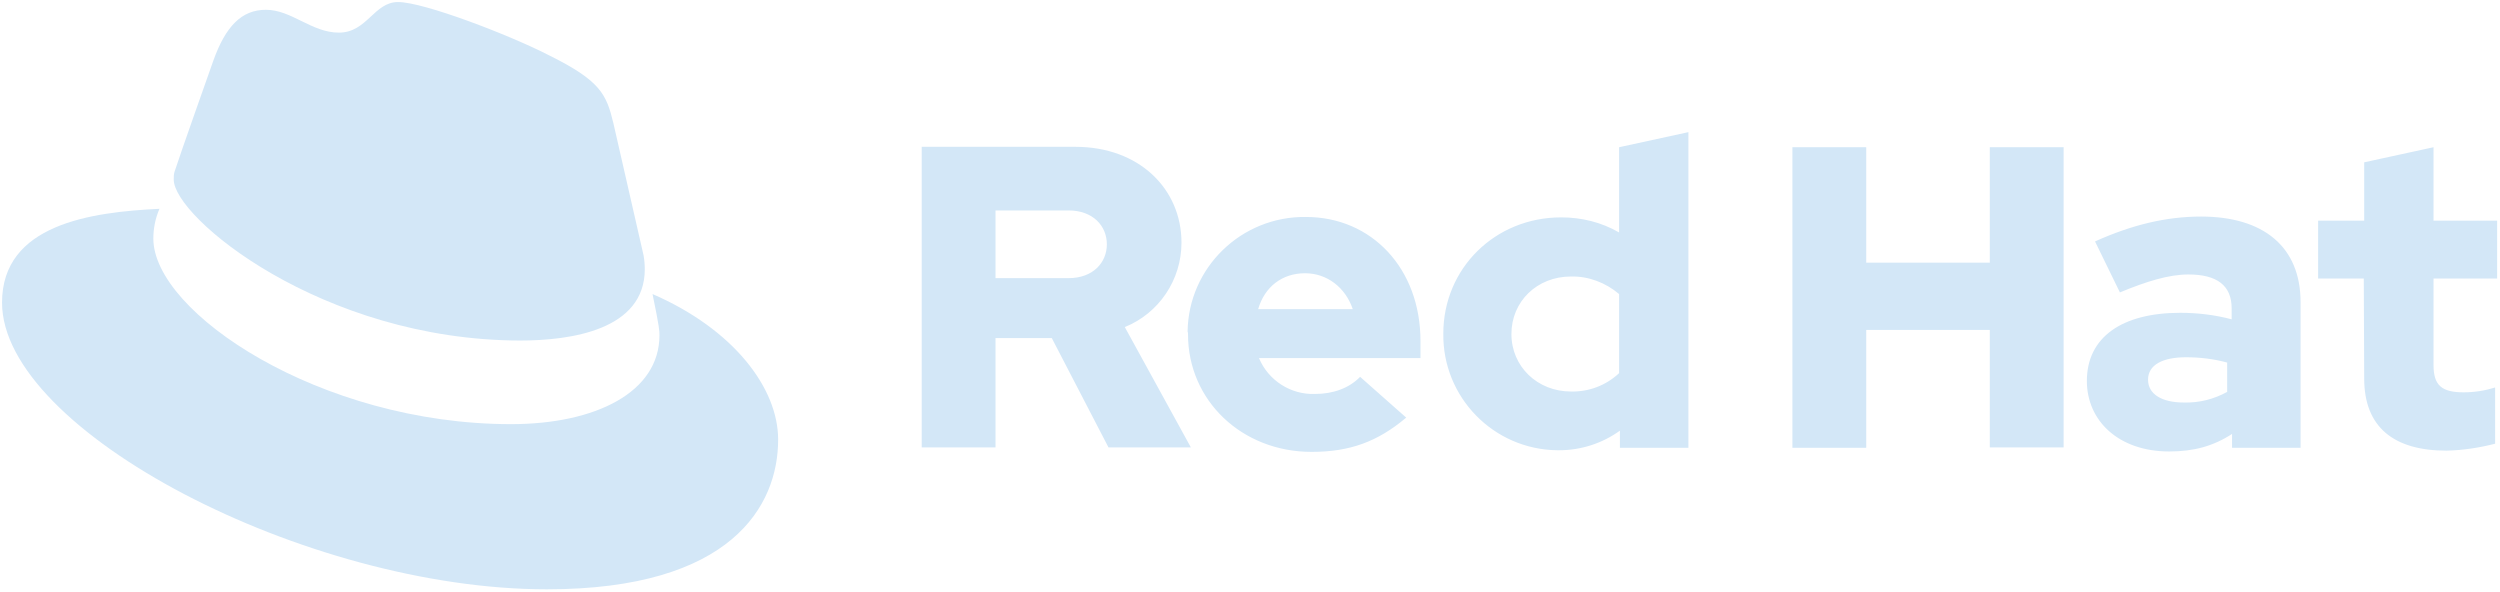
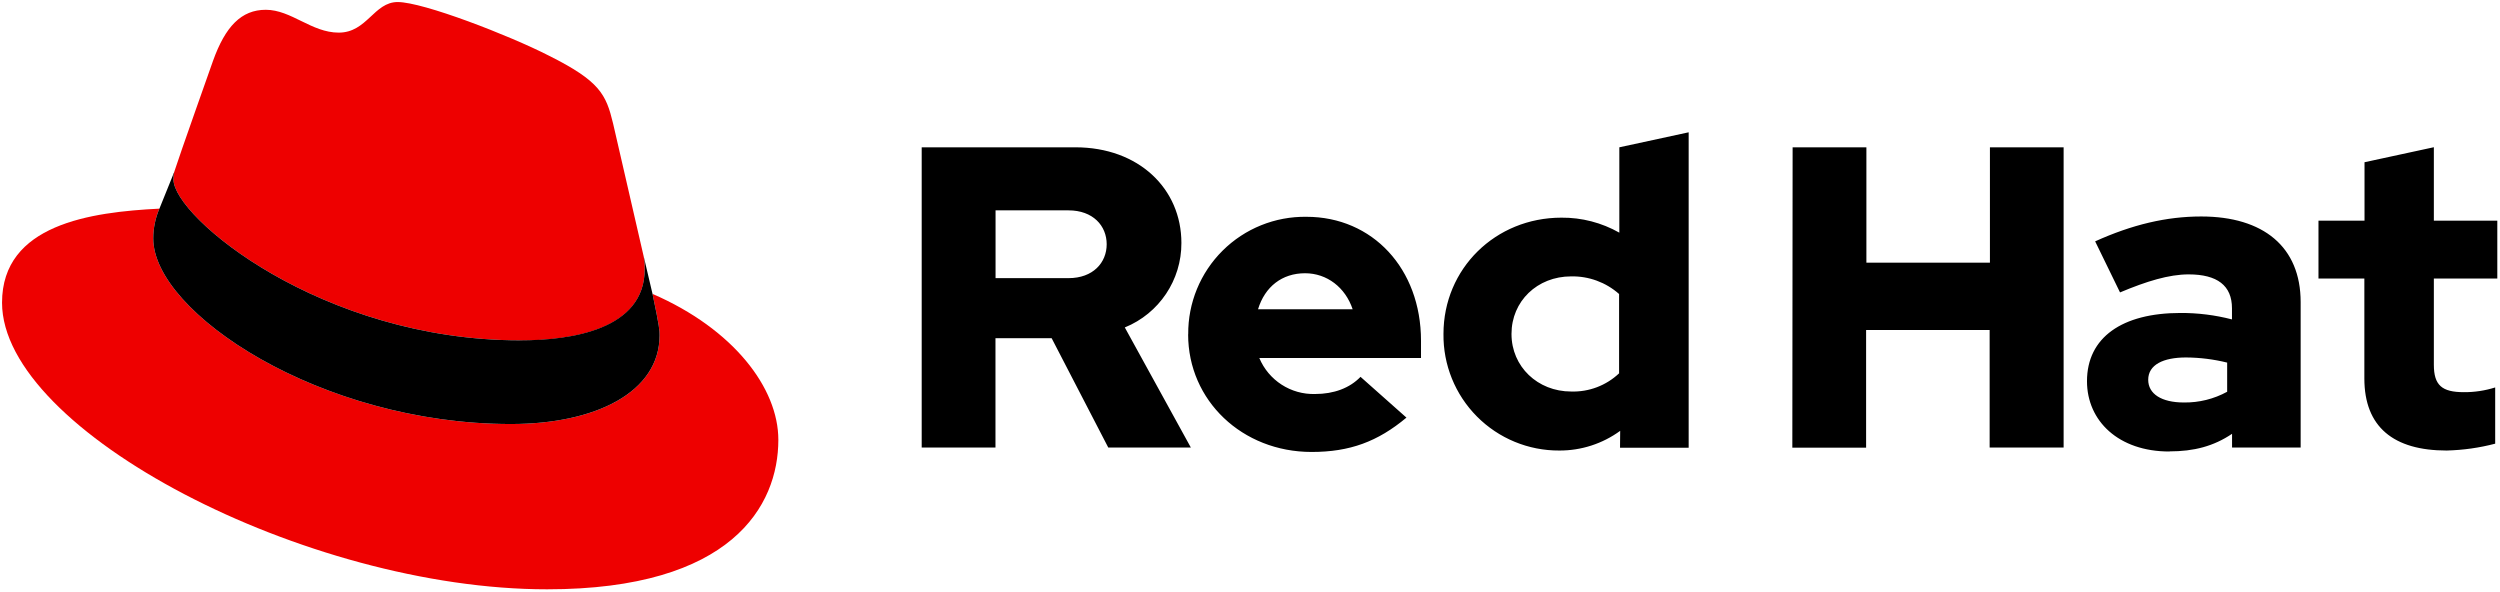
- <svg xmlns="http://www.w3.org/2000/svg" version="1.1" id="Layer_1" x="0px" y="0px" viewBox="0 0 613 145" style="enable-background:new 0 0 613 145;" xml:space="preserve">
-   <style type="text/css">
- 	.st0{fill:#D3E7F7;}
- </style>
-   <path class="st0" d="M127.5,83.5c12.5,0,30.6-2.6,30.6-17.5c0-1.1-0.1-2.3-0.3-3.4l-7.4-32.4c-1.7-7.1-3.2-10.4-15.7-16.6  c-9.7-5-30.8-13.1-37.1-13.1C91.7,0.5,90,8,83.1,8c-6.7,0-11.6-5.6-17.9-5.6c-6,0-9.9,4.1-12.9,12.5c0,0-8.4,23.7-9.5,27.2  c-0.2,0.6-0.2,1.3-0.2,1.9C42.5,53.2,78.8,83.4,127.5,83.5 M160,72.1c1.7,8.2,1.7,9.1,1.7,10.1c0,14-15.7,21.8-36.4,21.8  c-46.8,0-87.7-27.4-87.7-45.5c0-2.5,0.5-5,1.5-7.3C22.3,52,0.5,55,0.5,74.2c0,31.5,74.6,70.3,133.6,70.3c45.3,0,56.7-20.5,56.7-36.7  C190.8,95.1,179.8,80.7,160,72.1" />
-   <path class="st0" d="M579.7,92.8c0,11.9,7.2,17.7,20.2,17.7c4-0.1,8-0.7,11.9-1.7V95c-2.5,0.8-5.1,1.2-7.7,1.2  c-5.4,0-7.4-1.7-7.4-6.7V68.3h15.6V54.1h-15.6v-18l-17,3.7v14.3h-11.3v14.2h11.2L579.7,92.8L579.7,92.8z M526.7,93.1  c0-3.7,3.7-5.5,9.3-5.5c3.4,0,6.8,0.4,10.1,1.3v7.2c-3.3,1.8-6.9,2.7-10.6,2.6C530,98.7,526.7,96.6,526.7,93.1z M531.9,110.7  c6,0,10.8-1.3,15.4-4.3v3.4h16.8V74.1c0-13.6-9.1-21-24.4-21c-8.5,0-16.9,2-26,6.1l6.1,12.5c6.5-2.7,12-4.4,16.8-4.4  c7,0,10.6,2.7,10.6,8.3v2.7c-4.1-1.1-8.4-1.6-12.6-1.6c-14.3,0-22.9,6-22.9,16.7C511.7,103.2,519.5,110.7,531.9,110.7L531.9,110.7z   M439.5,109.8h18.1V80.9h30.3v28.8H506V36.1h-18.1v28.3h-30.3V36.1h-18.1L439.5,109.8L439.5,109.8z M370.6,81.9  c0-8,6.3-14.1,14.6-14.1c4.3-0.1,8.5,1.5,11.8,4.3v19.4c-3.2,3-7.4,4.6-11.8,4.5C377,96,370.6,89.9,370.6,81.9  C370.6,81.9,370.6,81.9,370.6,81.9z M397.2,109.8h16.8V32.4l-17,3.7V57c-4.3-2.5-9.2-3.7-14.2-3.7c-16.2,0-28.9,12.5-28.9,28.5  c-0.2,15.6,12.3,28.4,27.9,28.6c0.2,0,0.3,0,0.5,0c5.4,0,10.6-1.7,14.9-4.8L397.2,109.8L397.2,109.8z M320,67  c5.4,0,9.9,3.5,11.7,8.8h-23.2C310.1,70.3,314.4,67,320,67z M291.3,82c0,16.2,13.2,28.8,30.3,28.8c9.4,0,16.2-2.5,23.2-8.4l-11.3-10  c-2.6,2.7-6.5,4.2-11.1,4.2c-5.9,0.2-11.4-3.3-13.7-8.8h39.6v-4.2c0-17.7-11.9-30.4-28.1-30.4c-15.8-0.2-28.8,12.4-29,28.1  C291.3,81.5,291.3,81.7,291.3,82C291.3,82,291.3,82,291.3,82z M262,51.6c6,0,9.4,3.8,9.4,8.3s-3.4,8.3-9.4,8.3h-17.9V51.6H262z   M226,109.7h18.1V82.9h13.8l13.9,26.8H292l-16.2-29.5c8.4-3.4,13.9-11.6,13.9-20.7c0-13.2-10.4-23.5-26-23.5H226V109.7L226,109.7z" />
+ <svg xmlns="http://www.w3.org/2000/svg" width="613" height="145">
+   <g fill="none">
+     <path d="M127.47 83.49c12.51 0 30.61-2.58 30.61-17.46a14 14 0 0 0-.31-3.42l-7.45-32.36c-1.72-7.12-3.23-10.35-15.73-16.6C124.89 8.69 103.76.5 97.51.5 91.69.5 90 8 83.06 8c-6.68 0-11.64-5.6-17.89-5.6-6 0-9.91 4.09-12.93 12.5 0 0-8.41 23.72-9.49 27.16a6.43 6.43 0 0 0-.22 1.94c0 9.22 36.3 39.45 84.94 39.45M160 72.07c1.73 8.19 1.73 9.05 1.73 10.13 0 14-15.74 21.77-36.43 21.77-46.76.03-87.72-27.37-87.72-45.48a18.45 18.45 0 0 1 1.51-7.33C22.27 52 .5 55 .5 74.22c0 31.48 74.59 70.28 133.65 70.28 45.28 0 56.7-20.48 56.7-36.65 0-12.72-11-27.16-30.83-35.78" fill="#E00" />
+     <path d="M160 72.07c1.73 8.19 1.73 9.05 1.73 10.13 0 14-15.74 21.77-36.43 21.77-46.76.03-87.72-27.37-87.72-45.48a18.45 18.45 0 0 1 1.51-7.33l3.66-9.06a6.43 6.43 0 0 0-.22 1.9c0 9.22 36.3 39.45 84.94 39.45 12.51 0 30.61-2.58 30.61-17.46a14 14 0 0 0-.31-3.42l2.23 9.5zM579.74 92.8c0 11.89 7.15 17.67 20.19 17.67a52.11 52.11 0 0 0 11.89-1.68V95a24.84 24.84 0 0 1-7.68 1.16c-5.37 0-7.36-1.68-7.36-6.73V68.3h15.56V54.1h-15.56v-18l-17 3.68V54.1h-11.29v14.2h11.25v24.5zm-53 .32c0-3.68 3.69-5.47 9.26-5.47a43.12 43.12 0 0 1 10.1 1.26v7.15a21.51 21.51 0 0 1-10.63 2.63c-5.46 0-8.73-2.1-8.73-5.57zm5.2 17.56c6 0 10.84-1.26 15.36-4.31v3.37h16.82V74.08c0-13.56-9.14-21-24.39-21-8.52 0-16.94 2-26 6.1l6.1 12.52c6.52-2.74 12-4.42 16.83-4.42 7 0 10.62 2.73 10.62 8.31v2.73a49.53 49.53 0 0 0-12.62-1.58c-14.31 0-22.93 6-22.93 16.73 0 9.78 7.78 17.24 20.19 17.24l.02-.03zm-92.46-.91h18.09V80.92h30.29v28.82H506V36.12h-18.07v28.29h-30.29V36.12h-18.09l-.07 73.65zm-68.86-27.9c0-8 6.31-14.1 14.62-14.1A17.22 17.22 0 0 1 397 72.09v19.45A16.36 16.36 0 0 1 385.24 96c-8.2 0-14.62-6.1-14.62-14.09v-.04zm26.61 27.91h16.83V32.44l-17 3.68v20.93a28.3 28.3 0 0 0-14.2-3.68c-16.19 0-28.92 12.51-28.92 28.5a28.25 28.25 0 0 0 28.4 28.6 25.12 25.12 0 0 0 14.93-4.83l-.04 4.14zM320 67c5.36 0 9.88 3.47 11.67 8.83h-23.2C310.15 70.3 314.36 67 320 67zm-28.67 15c0 16.2 13.25 28.82 30.28 28.82 9.36 0 16.2-2.53 23.25-8.42l-11.26-10c-2.63 2.74-6.52 4.21-11.14 4.21a14.39 14.39 0 0 1-13.68-8.83h39.65v-4.23c0-17.67-11.88-30.39-28.08-30.39a28.57 28.57 0 0 0-29 28.81l-.02.03zM262 51.58c6 0 9.36 3.78 9.36 8.31 0 4.53-3.36 8.31-9.36 8.31h-17.89V51.58H262zm-36 58.16h18.09V82.92h13.77l13.89 26.82H292l-16.2-29.45a22.27 22.27 0 0 0 13.88-20.72c0-13.25-10.41-23.45-26-23.45H226v73.62z" fill="#000" />
+   </g>
</svg>
